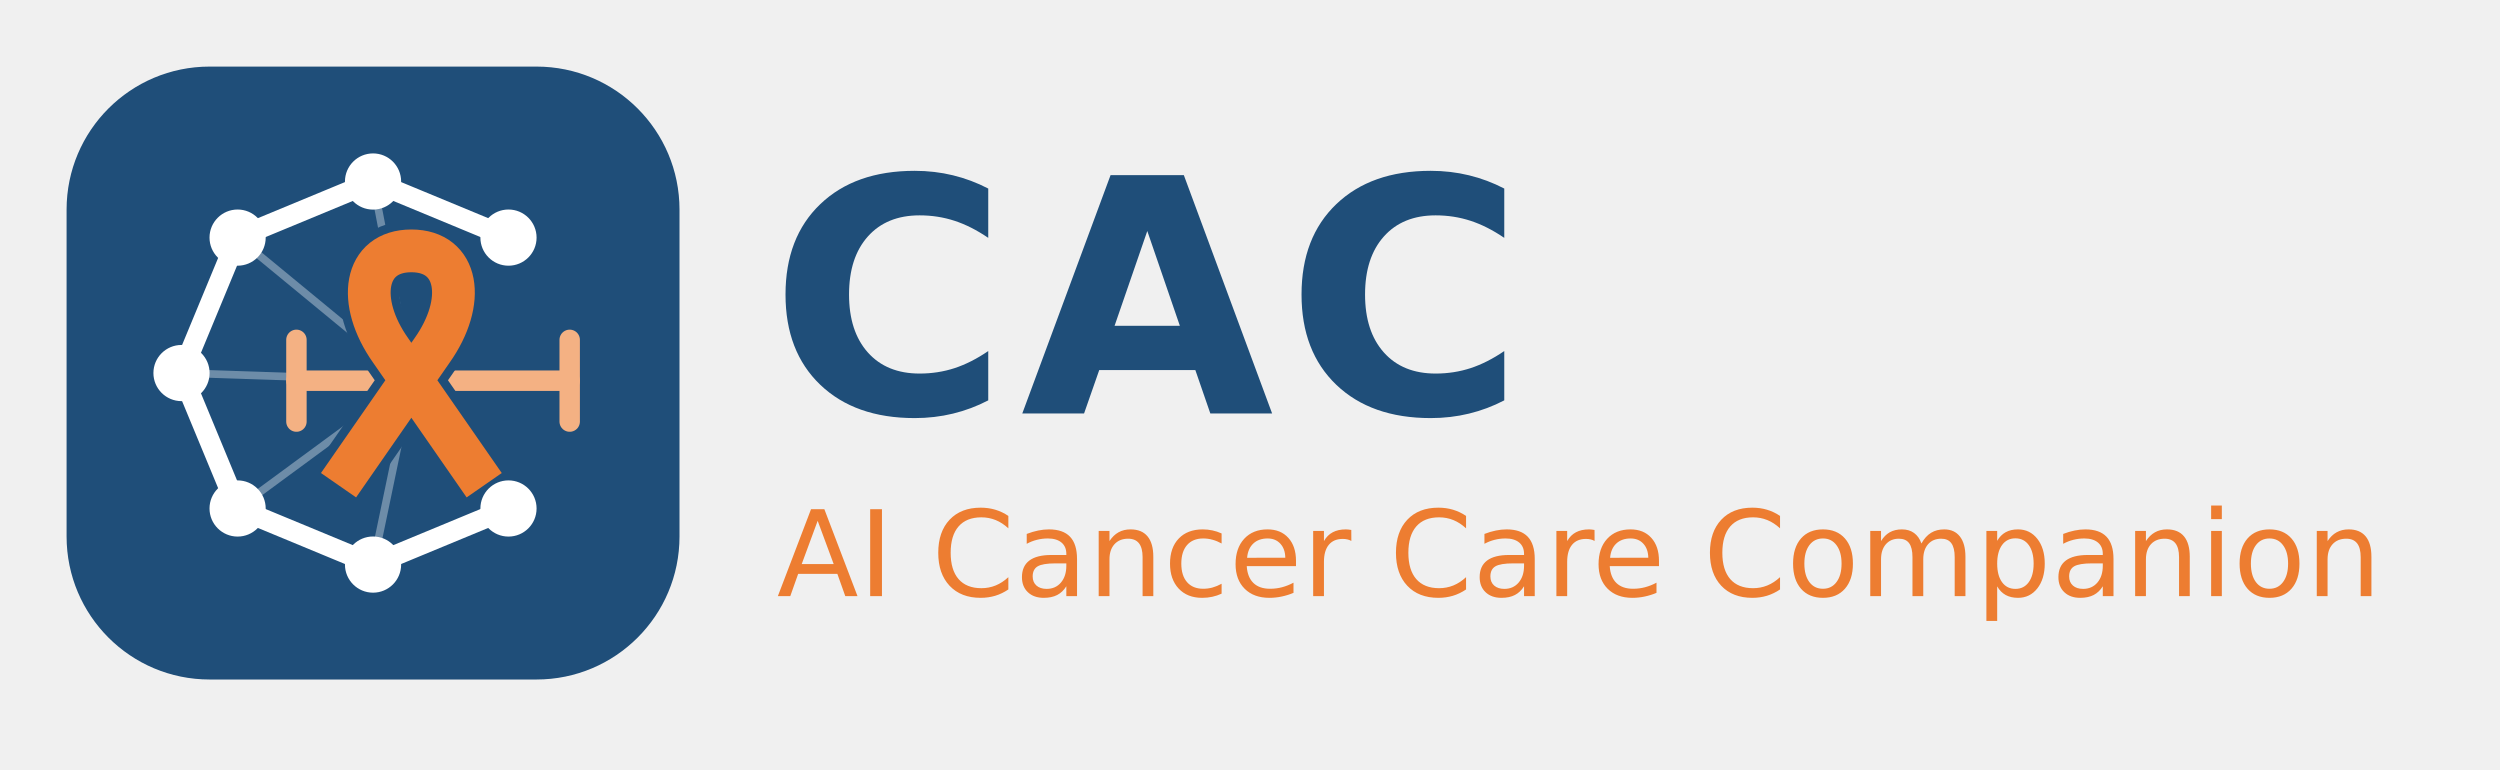
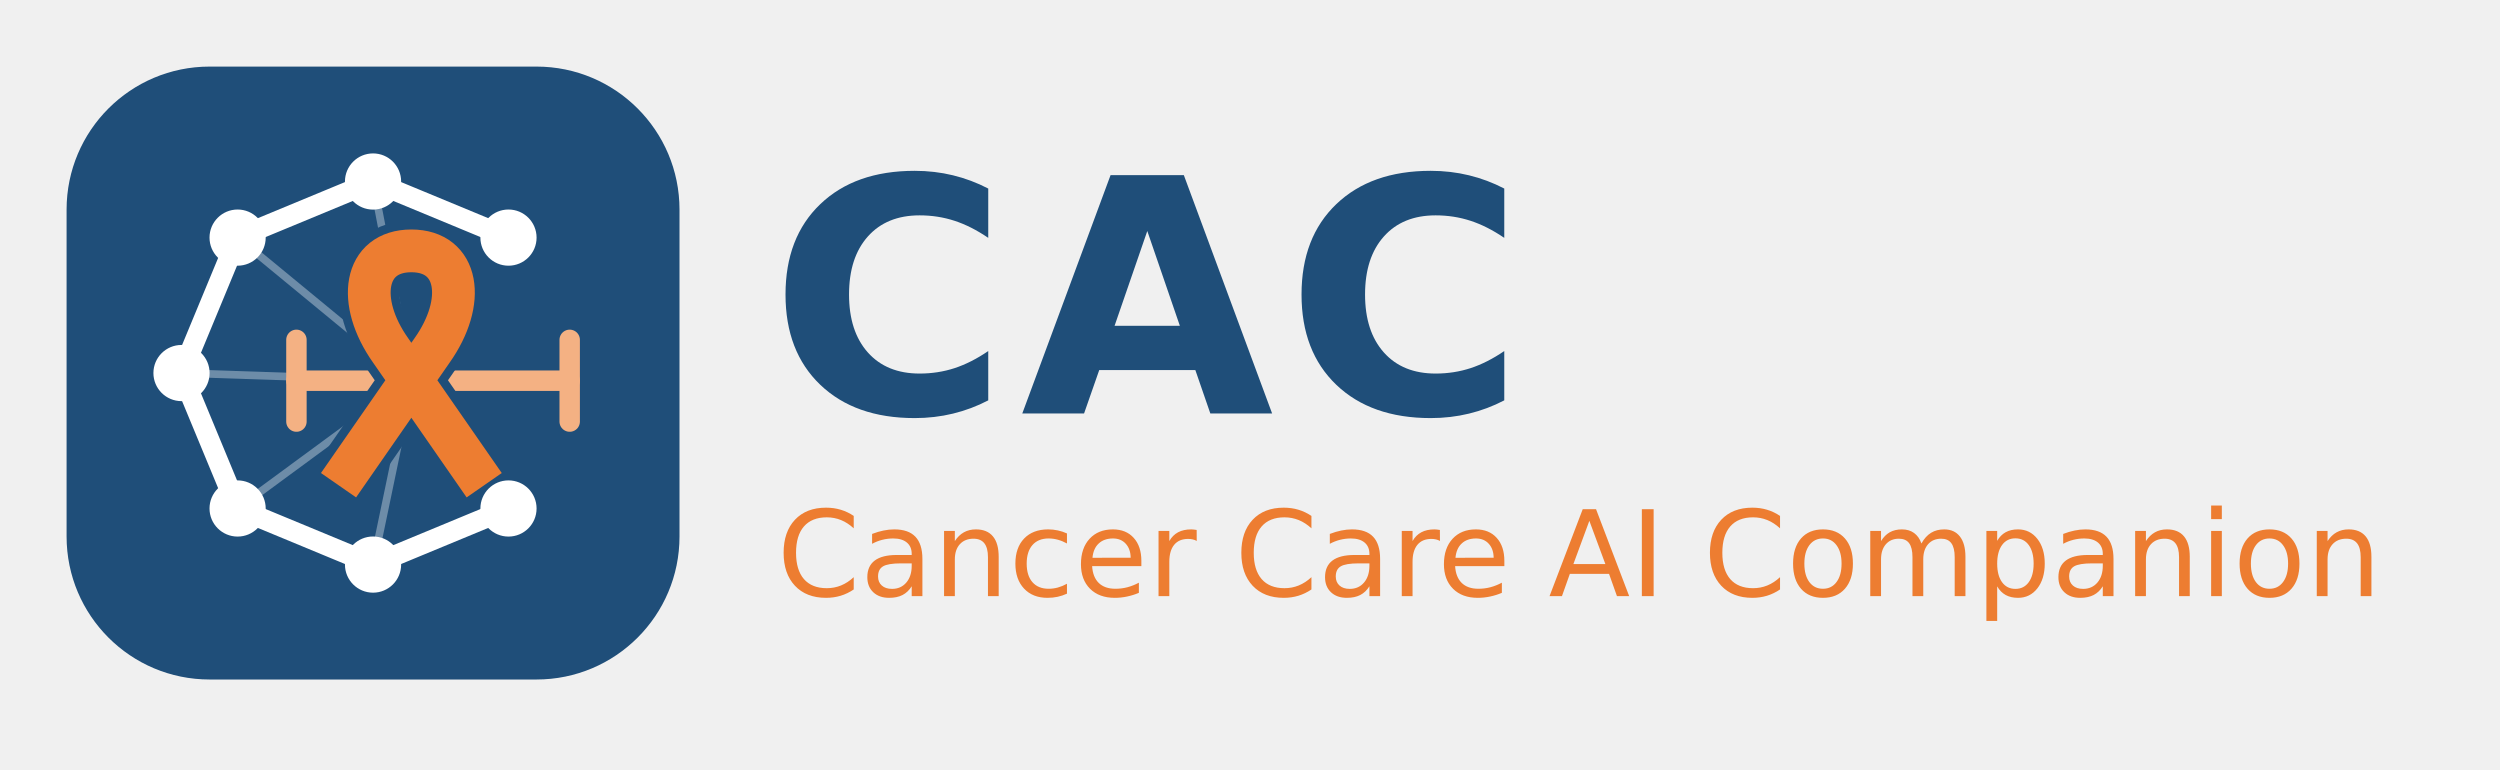
<svg xmlns="http://www.w3.org/2000/svg" viewBox="0 0 1300 400" width="1300" height="400">
  <g transform="translate(24,24) scale(0.664)">
    <rect x="16" y="16" width="480" height="480" rx="112" fill="#1F4E79" />
    <line x1="362.066" y1="149.934" x2="256.0" y2="106.0" stroke="#FFFFFF" stroke-width="16" stroke-linecap="round" />
    <line x1="256.0" y1="106.0" x2="149.934" y2="149.934" stroke="#FFFFFF" stroke-width="16" stroke-linecap="round" />
    <line x1="149.934" y1="149.934" x2="106.0" y2="256" stroke="#FFFFFF" stroke-width="16" stroke-linecap="round" />
    <line x1="106.0" y1="256" x2="149.934" y2="362.066" stroke="#FFFFFF" stroke-width="16" stroke-linecap="round" />
    <line x1="149.934" y1="362.066" x2="256" y2="406.0" stroke="#FFFFFF" stroke-width="16" stroke-linecap="round" />
    <line x1="256" y1="406.0" x2="362.066" y2="362.066" stroke="#FFFFFF" stroke-width="16" stroke-linecap="round" />
    <line x1="256.0" y1="106.0" x2="286" y2="262" stroke="#FFFFFF" stroke-opacity=".35" stroke-width="6" />
    <line x1="149.934" y1="149.934" x2="286" y2="262" stroke="#FFFFFF" stroke-opacity=".35" stroke-width="6" />
    <line x1="106.0" y1="256" x2="286" y2="262" stroke="#FFFFFF" stroke-opacity=".35" stroke-width="6" />
    <line x1="149.934" y1="362.066" x2="286" y2="262" stroke="#FFFFFF" stroke-opacity=".35" stroke-width="6" />
    <line x1="256" y1="406.0" x2="286" y2="262" stroke="#FFFFFF" stroke-opacity=".35" stroke-width="6" />
    <circle cx="362.066" cy="149.934" r="22" fill="#FFFFFF" />
    <circle cx="256.0" cy="106.0" r="22" fill="#FFFFFF" />
    <circle cx="149.934" cy="149.934" r="22" fill="#FFFFFF" />
    <circle cx="106.0" cy="256" r="22" fill="#FFFFFF" />
    <circle cx="149.934" cy="362.066" r="22" fill="#FFFFFF" />
    <circle cx="256" cy="406.0" r="22" fill="#FFFFFF" />
    <circle cx="362.066" cy="362.066" r="22" fill="#FFFFFF" />
    <line x1="196" y1="262" x2="410" y2="262" stroke="#F4B183" stroke-width="16" stroke-linecap="round" />
    <line x1="196" y1="230" x2="196" y2="294" stroke="#F4B183" stroke-width="16" stroke-linecap="round" />
    <line x1="410" y1="230" x2="410" y2="294" stroke="#F4B183" stroke-width="16" stroke-linecap="round" />
    <g transform="translate(-5.4,123.12) scale(0.62)">
      <path d="M378 356 L496 186 C540 124 530 60 470 60 C410 60 400 124 444 186 L562 356" fill="none" stroke="#1F4E79" stroke-width="76" stroke-linejoin="round" />
      <path d="M378 356 L496 186 C540 124 530 60 470 60 C410 60 400 124 444 186 L562 356" fill="none" stroke="#ED7D31" stroke-width="54" stroke-linejoin="round" />
    </g>
  </g>
  <text x="400" y="215" font-family="DejaVu Sans, Arial, sans-serif" font-weight="bold" font-size="170" fill="#1F4E79" letter-spacing="6">CAC</text>
-   <text x="404" y="310" font-family="DejaVu Sans, Arial, sans-serif" font-size="62" fill="#ED7D31">AI Cancer Care Companion</text>
+   <text x="404" y="310" font-family="DejaVu Sans, Arial, sans-serif" font-size="62" fill="#ED7D31">Cancer Care AI Companion</text>
</svg>
